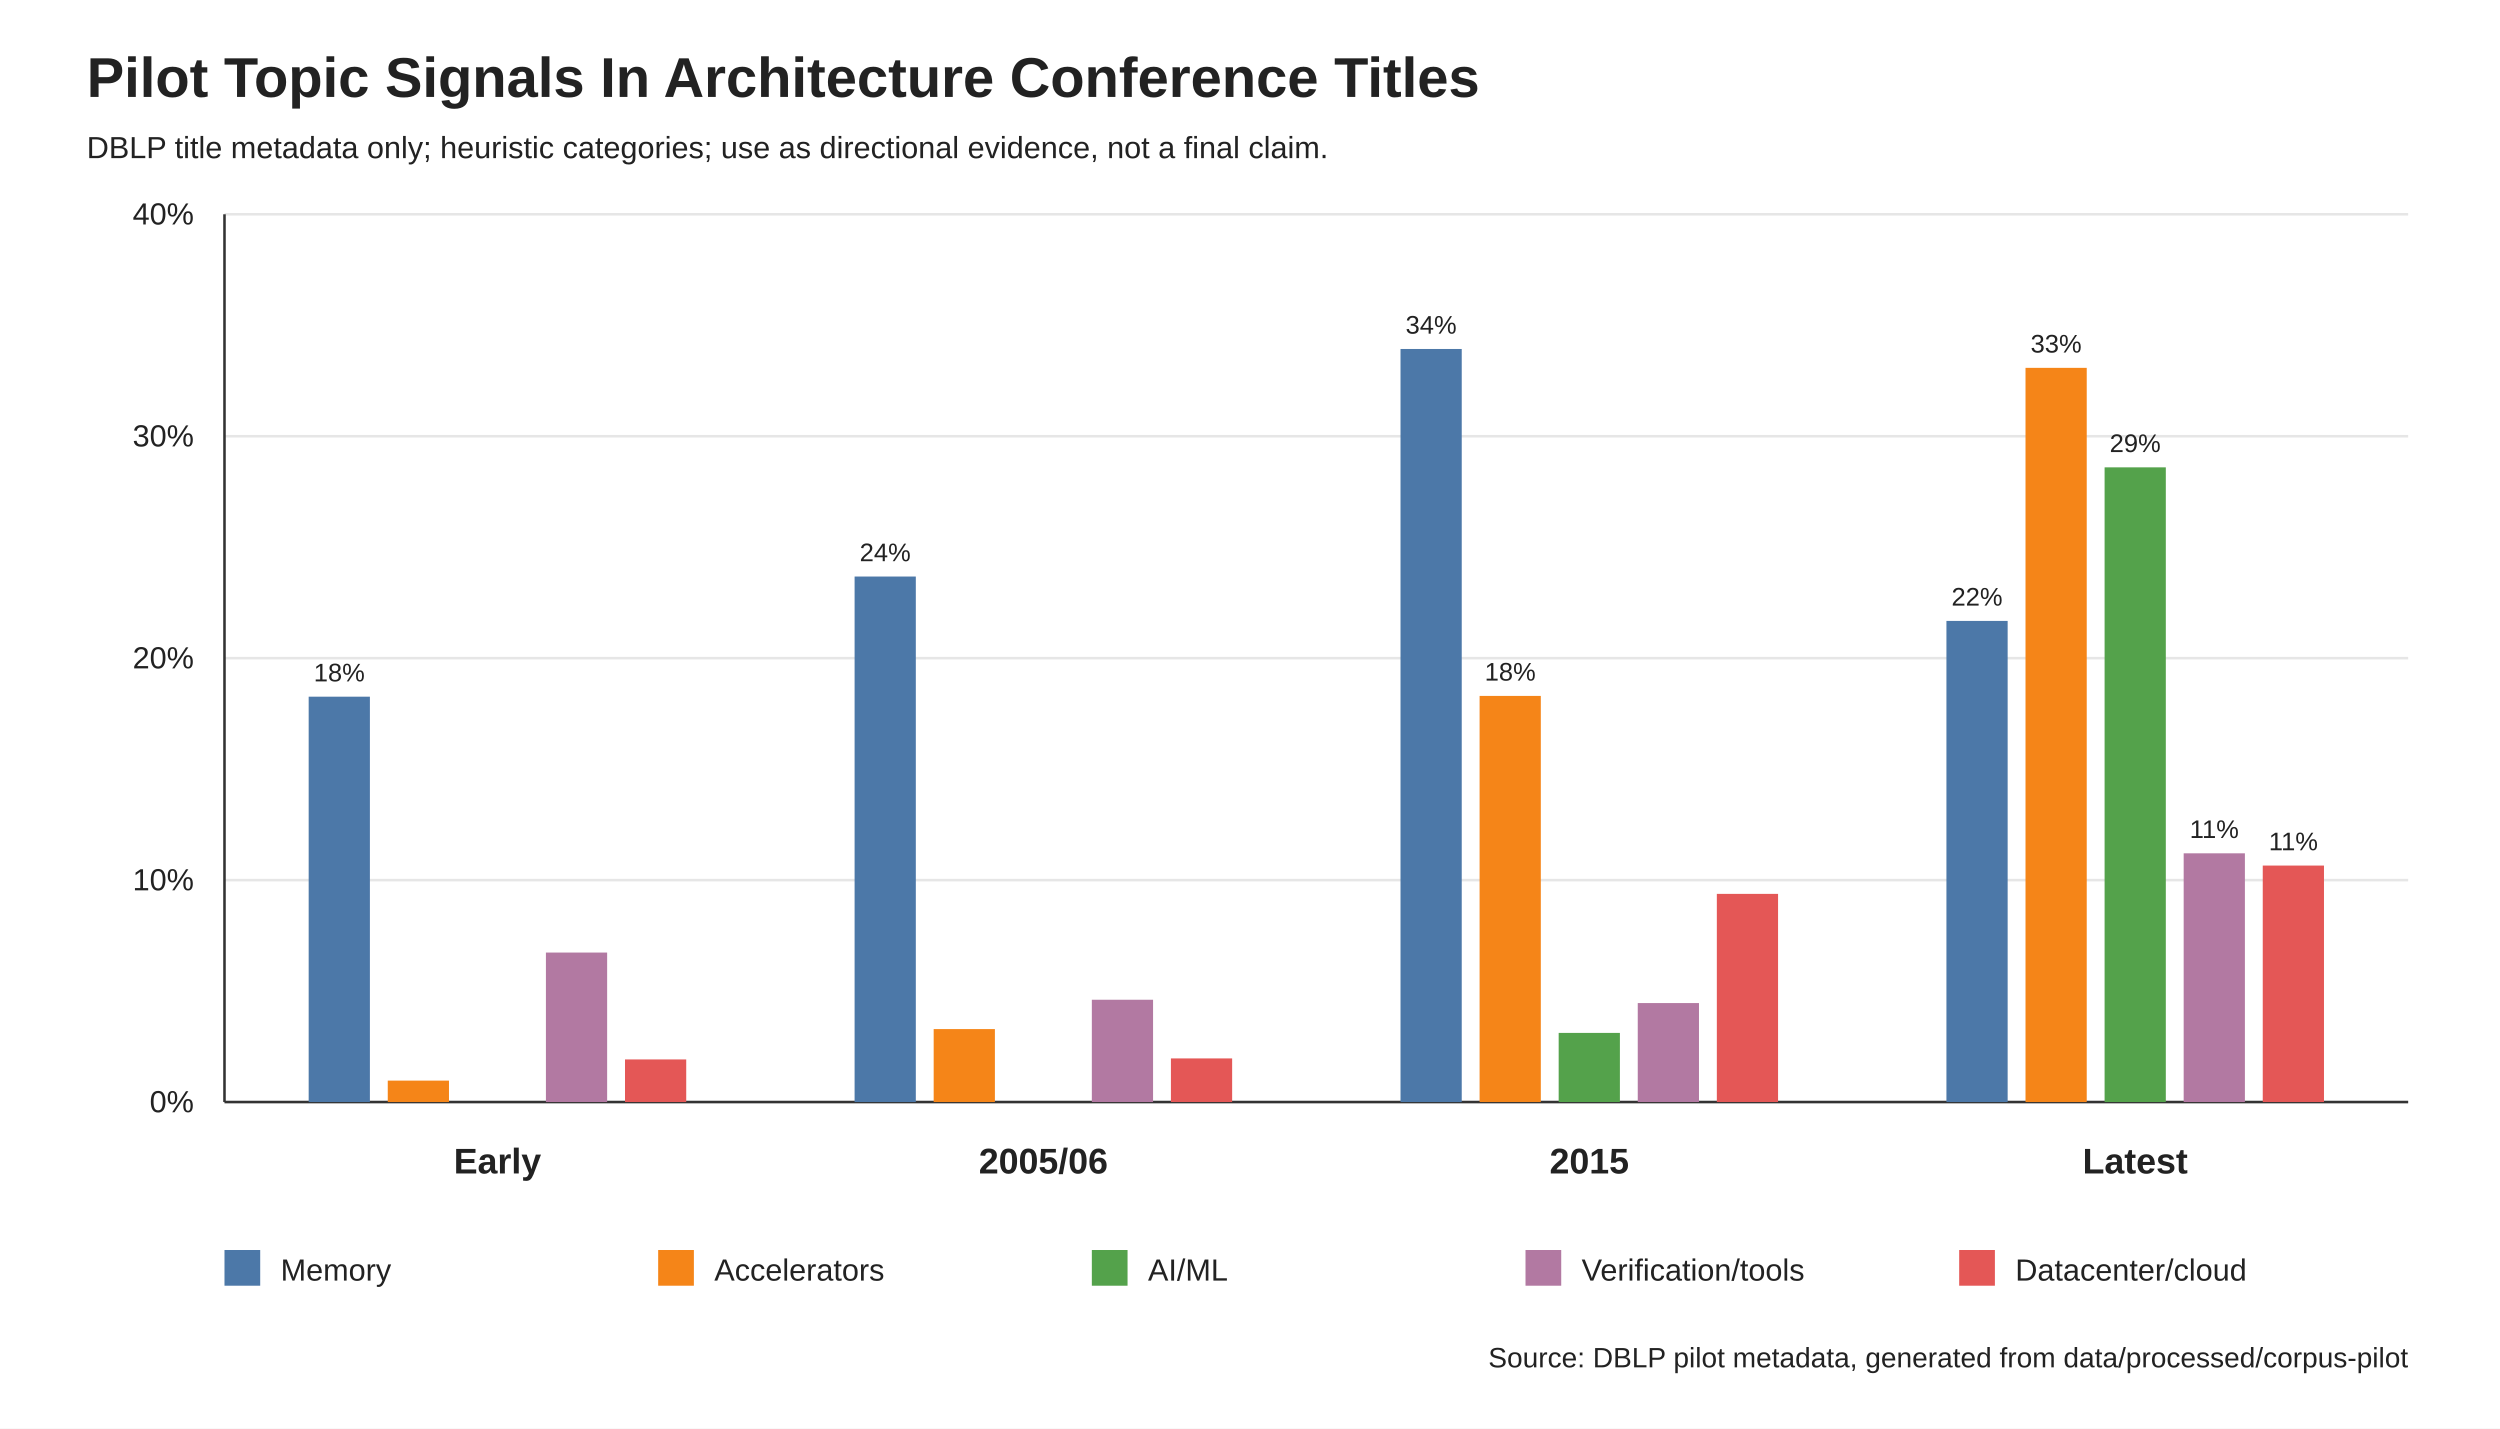
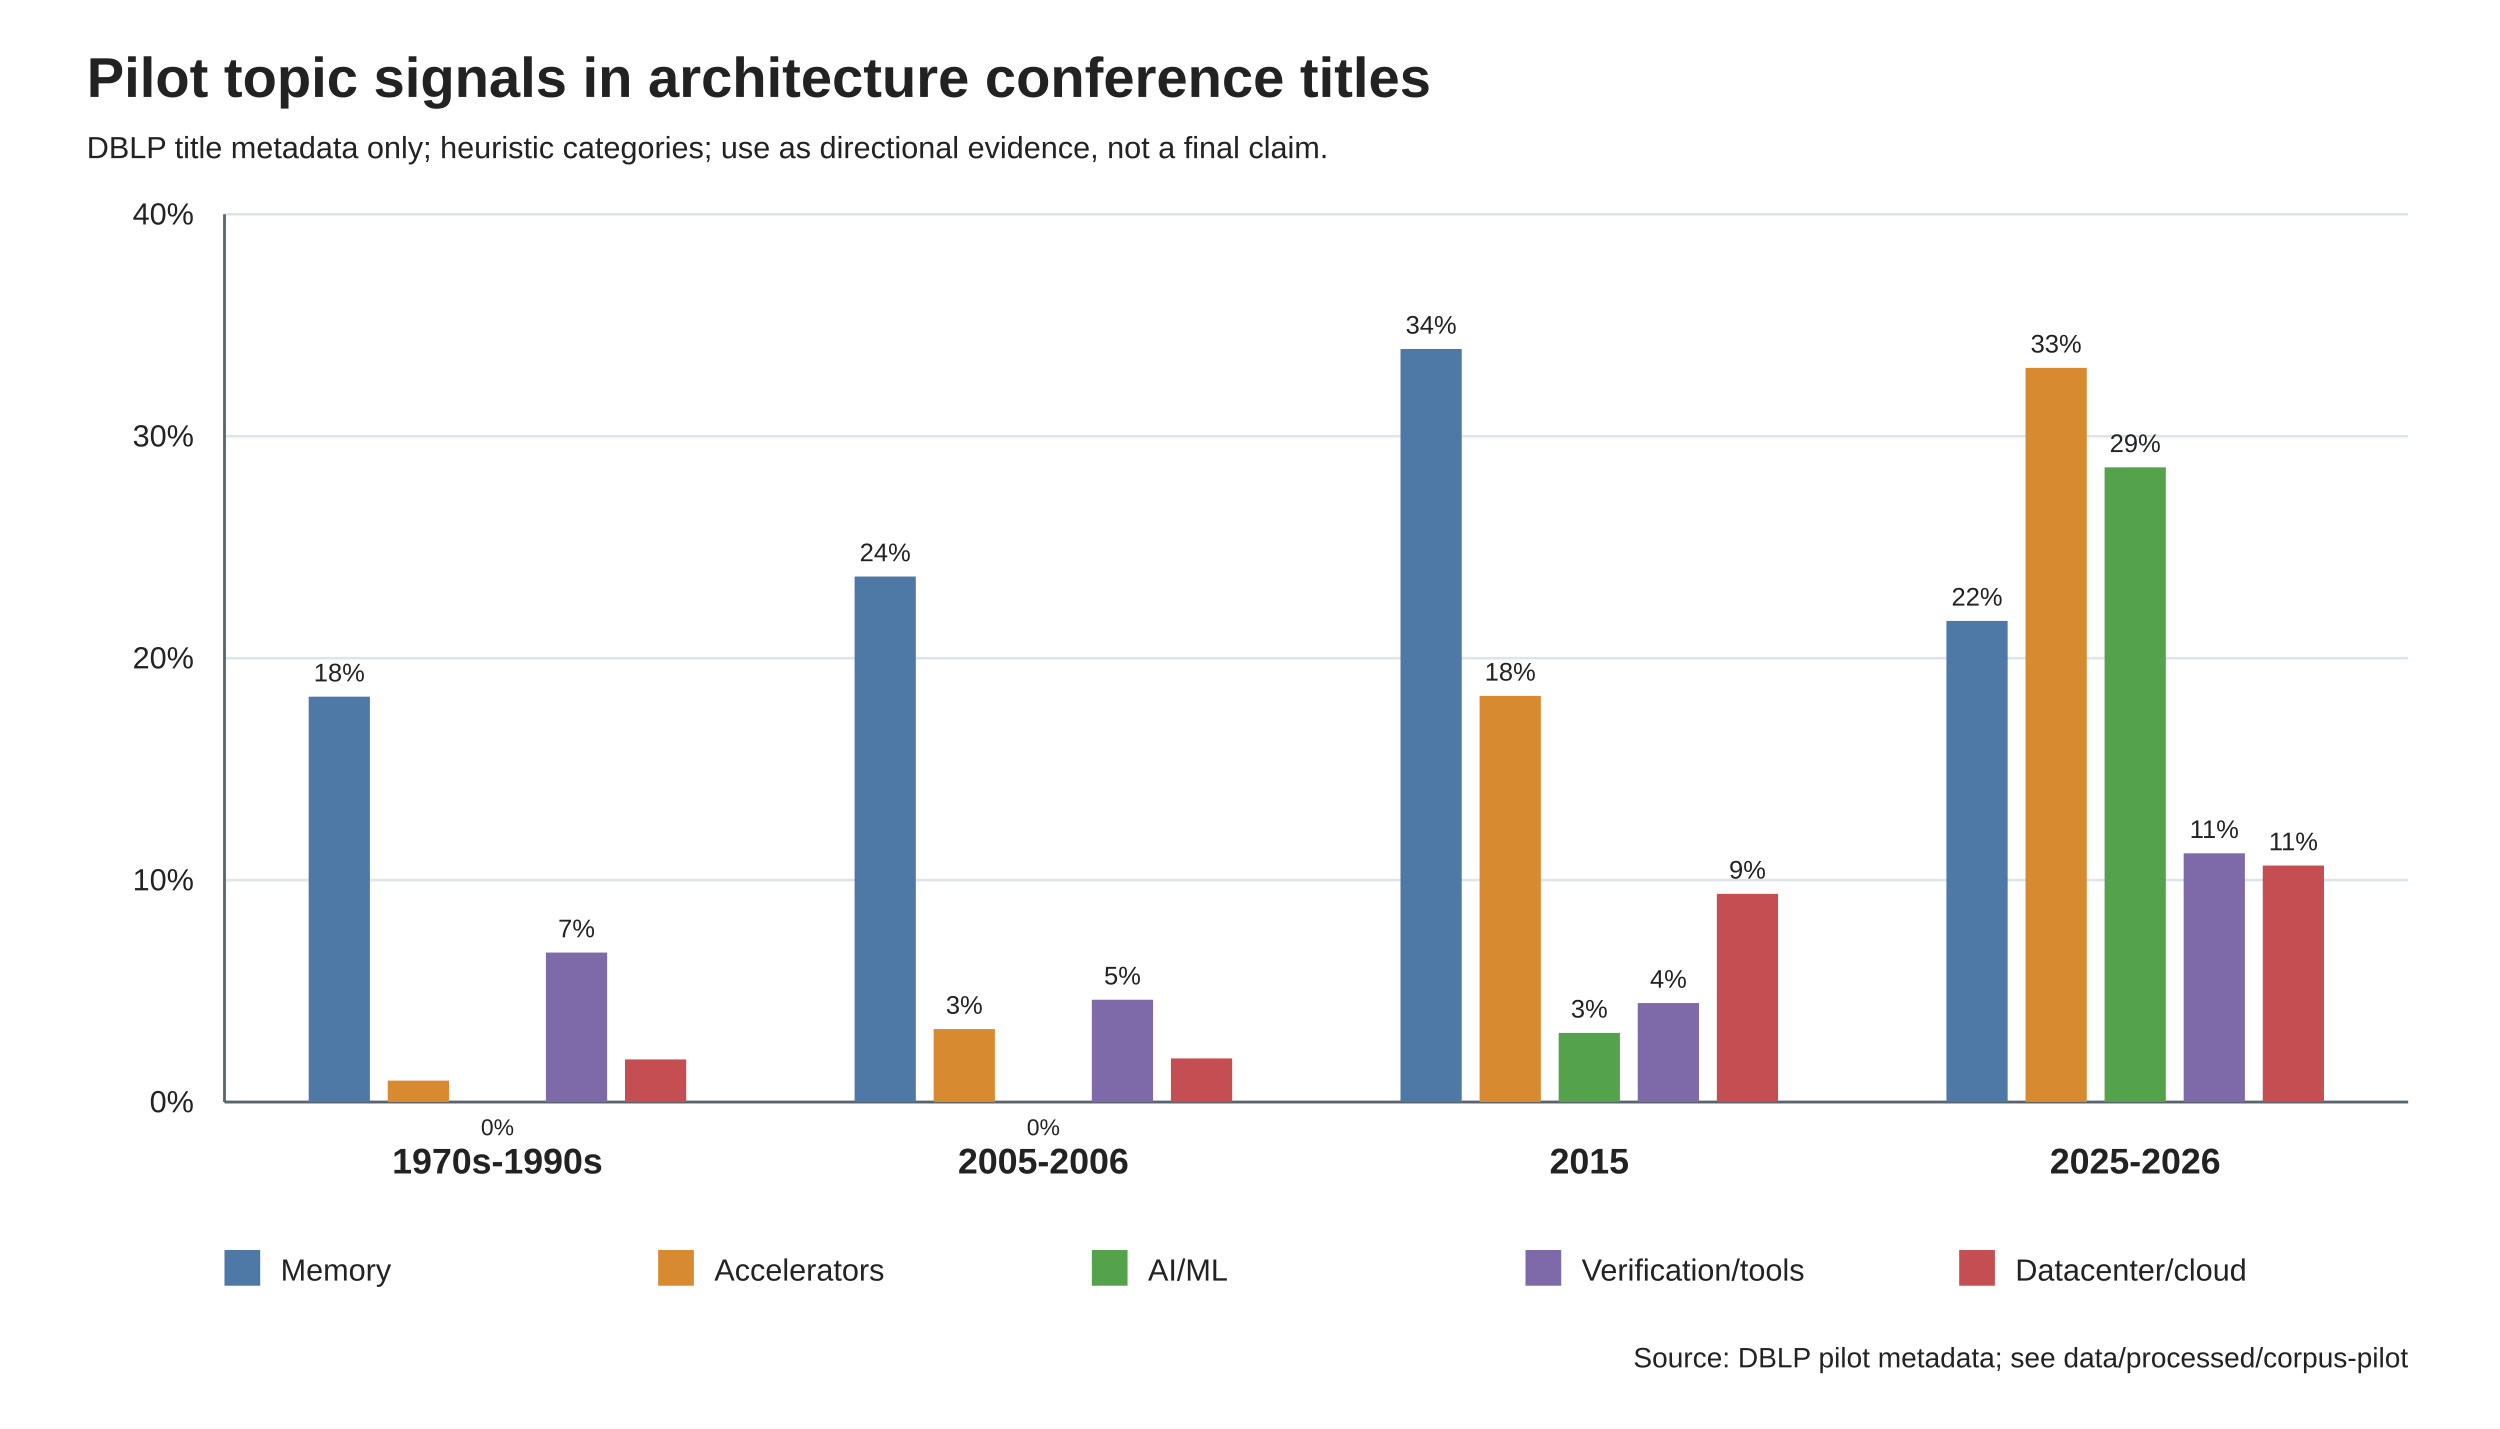
<svg xmlns="http://www.w3.org/2000/svg" viewBox="0 0 980 560" role="img">
-   <rect width="980" height="560" fill="#ffffff" />
-   <text x="34.0" y="38.0" font-family="Arial, Helvetica, sans-serif" font-size="22" font-weight="700" text-anchor="start" fill="#222">Pilot Topic Signals In Architecture Conference Titles</text>
+   <rect width="100%" height="100%" fill="#ffffff" />
+   <text x="34.0" y="38.0" font-family="Arial, Helvetica, sans-serif" font-size="22" font-weight="700" text-anchor="start" fill="#222">Pilot topic signals in architecture conference titles</text>
  <text x="34.0" y="62.0" font-family="Arial, Helvetica, sans-serif" font-size="12" font-weight="400" text-anchor="start" fill="#222">DBLP title metadata only; heuristic categories; use as directional evidence, not a final claim.</text>
-   <line x1="88" y1="432.0" x2="944" y2="432.0" stroke="#e6e6e6" />
+   <line x1="88" y1="432.0" x2="944" y2="432.0" stroke="#DDE5EA" />
  <text x="76.0" y="436.0" font-family="Arial, Helvetica, sans-serif" font-size="12" font-weight="400" text-anchor="end" fill="#222">0%</text>
-   <line x1="88" y1="345.0" x2="944" y2="345.0" stroke="#e6e6e6" />
+   <line x1="88" y1="345.0" x2="944" y2="345.0" stroke="#DDE5EA" />
  <text x="76.0" y="349.0" font-family="Arial, Helvetica, sans-serif" font-size="12" font-weight="400" text-anchor="end" fill="#222">10%</text>
-   <line x1="88" y1="258.0" x2="944" y2="258.0" stroke="#e6e6e6" />
+   <line x1="88" y1="258.0" x2="944" y2="258.0" stroke="#DDE5EA" />
  <text x="76.0" y="262.0" font-family="Arial, Helvetica, sans-serif" font-size="12" font-weight="400" text-anchor="end" fill="#222">20%</text>
-   <line x1="88" y1="171.0" x2="944" y2="171.0" stroke="#e6e6e6" />
+   <line x1="88" y1="171.0" x2="944" y2="171.0" stroke="#DDE5EA" />
  <text x="76.0" y="175.0" font-family="Arial, Helvetica, sans-serif" font-size="12" font-weight="400" text-anchor="end" fill="#222">30%</text>
-   <line x1="88" y1="84.0" x2="944" y2="84.0" stroke="#e6e6e6" />
+   <line x1="88" y1="84.0" x2="944" y2="84.0" stroke="#DDE5EA" />
  <text x="76.0" y="88.0" font-family="Arial, Helvetica, sans-serif" font-size="12" font-weight="400" text-anchor="end" fill="#222">40%</text>
-   <line x1="88" y1="84" x2="88" y2="432" stroke="#333" />
-   <line x1="88" y1="432" x2="944" y2="432" stroke="#333" />
-   <rect x="121.0" y="273.1" width="24" height="158.9" fill="#4C78A8" />
+   <line x1="88" y1="84" x2="88" y2="432" stroke="#5A646B" stroke-width="1.1" />
+   <line x1="88" y1="432" x2="944" y2="432" stroke="#5A646B" stroke-width="1.1" />
+   <rect x="121.0" y="273.1" width="24" height="158.9" fill="#4E79A7" />
  <text x="133.0" y="267.1" font-family="Arial, Helvetica, sans-serif" font-size="10" font-weight="400" text-anchor="middle" fill="#222">18%</text>
-   <rect x="152.0" y="423.6" width="24" height="8.4" fill="#F58518" />
+   <rect x="152.0" y="423.6" width="24" height="8.4" fill="#D88A30" />
  <rect x="183.0" y="432.0" width="24" height="0.0" fill="#54A24B" />
-   <rect x="214.0" y="373.4" width="24" height="58.6" fill="#B279A2" />
-   <rect x="245.0" y="415.3" width="24" height="16.7" fill="#E45756" />
-   <text x="195.0" y="460.0" font-family="Arial, Helvetica, sans-serif" font-size="14" font-weight="700" text-anchor="middle" fill="#222">Early</text>
-   <rect x="335.0" y="226.0" width="24" height="206.0" fill="#4C78A8" />
+   <text x="195.0" y="445.0" font-family="Arial, Helvetica, sans-serif" font-size="9" font-weight="400" text-anchor="middle" fill="#222">0%</text>
+   <rect x="214.0" y="373.4" width="24" height="58.6" fill="#7E6AA8" />
+   <text x="226.0" y="367.4" font-family="Arial, Helvetica, sans-serif" font-size="10" font-weight="400" text-anchor="middle" fill="#222">7%</text>
+   <rect x="245.0" y="415.3" width="24" height="16.7" fill="#C44E52" />
+   <text x="195.0" y="460.0" font-family="Arial, Helvetica, sans-serif" font-size="14" font-weight="700" text-anchor="middle" fill="#222">1970s-1990s</text>
+   <rect x="335.0" y="226.0" width="24" height="206.0" fill="#4E79A7" />
  <text x="347.0" y="220.0" font-family="Arial, Helvetica, sans-serif" font-size="10" font-weight="400" text-anchor="middle" fill="#222">24%</text>
-   <rect x="366.0" y="403.4" width="24" height="28.6" fill="#F58518" />
+   <rect x="366.0" y="403.4" width="24" height="28.6" fill="#D88A30" />
+   <text x="378.0" y="397.4" font-family="Arial, Helvetica, sans-serif" font-size="10" font-weight="400" text-anchor="middle" fill="#222">3%</text>
  <rect x="397.0" y="432.0" width="24" height="0.0" fill="#54A24B" />
-   <rect x="428.0" y="391.9" width="24" height="40.1" fill="#B279A2" />
-   <rect x="459.0" y="414.9" width="24" height="17.1" fill="#E45756" />
-   <text x="409.0" y="460.0" font-family="Arial, Helvetica, sans-serif" font-size="14" font-weight="700" text-anchor="middle" fill="#222">2005/06</text>
-   <rect x="549.0" y="136.8" width="24" height="295.2" fill="#4C78A8" />
+   <text x="409.0" y="445.0" font-family="Arial, Helvetica, sans-serif" font-size="9" font-weight="400" text-anchor="middle" fill="#222">0%</text>
+   <rect x="428.0" y="391.9" width="24" height="40.1" fill="#7E6AA8" />
+   <text x="440.0" y="385.9" font-family="Arial, Helvetica, sans-serif" font-size="10" font-weight="400" text-anchor="middle" fill="#222">5%</text>
+   <rect x="459.0" y="414.9" width="24" height="17.1" fill="#C44E52" />
+   <text x="409.0" y="460.0" font-family="Arial, Helvetica, sans-serif" font-size="14" font-weight="700" text-anchor="middle" fill="#222">2005-2006</text>
+   <rect x="549.0" y="136.8" width="24" height="295.2" fill="#4E79A7" />
  <text x="561.0" y="130.8" font-family="Arial, Helvetica, sans-serif" font-size="10" font-weight="400" text-anchor="middle" fill="#222">34%</text>
-   <rect x="580.0" y="272.8" width="24" height="159.2" fill="#F58518" />
+   <rect x="580.0" y="272.8" width="24" height="159.2" fill="#D88A30" />
  <text x="592.0" y="266.8" font-family="Arial, Helvetica, sans-serif" font-size="10" font-weight="400" text-anchor="middle" fill="#222">18%</text>
  <rect x="611.0" y="404.9" width="24" height="27.1" fill="#54A24B" />
-   <rect x="642.0" y="393.2" width="24" height="38.8" fill="#B279A2" />
-   <rect x="673.0" y="350.4" width="24" height="81.6" fill="#E45756" />
+   <text x="623.0" y="398.9" font-family="Arial, Helvetica, sans-serif" font-size="10" font-weight="400" text-anchor="middle" fill="#222">3%</text>
+   <rect x="642.0" y="393.2" width="24" height="38.8" fill="#7E6AA8" />
+   <text x="654.0" y="387.2" font-family="Arial, Helvetica, sans-serif" font-size="10" font-weight="400" text-anchor="middle" fill="#222">4%</text>
+   <rect x="673.0" y="350.4" width="24" height="81.6" fill="#C44E52" />
+   <text x="685.0" y="344.4" font-family="Arial, Helvetica, sans-serif" font-size="10" font-weight="400" text-anchor="middle" fill="#222">9%</text>
  <text x="623.0" y="460.0" font-family="Arial, Helvetica, sans-serif" font-size="14" font-weight="700" text-anchor="middle" fill="#222">2015</text>
-   <rect x="763.0" y="243.4" width="24" height="188.6" fill="#4C78A8" />
+   <rect x="763.0" y="243.4" width="24" height="188.6" fill="#4E79A7" />
  <text x="775.0" y="237.4" font-family="Arial, Helvetica, sans-serif" font-size="10" font-weight="400" text-anchor="middle" fill="#222">22%</text>
-   <rect x="794.0" y="144.2" width="24" height="287.8" fill="#F58518" />
+   <rect x="794.0" y="144.2" width="24" height="287.8" fill="#D88A30" />
  <text x="806.0" y="138.2" font-family="Arial, Helvetica, sans-serif" font-size="10" font-weight="400" text-anchor="middle" fill="#222">33%</text>
  <rect x="825.0" y="183.2" width="24" height="248.8" fill="#54A24B" />
  <text x="837.0" y="177.2" font-family="Arial, Helvetica, sans-serif" font-size="10" font-weight="400" text-anchor="middle" fill="#222">29%</text>
-   <rect x="856.0" y="334.5" width="24" height="97.5" fill="#B279A2" />
+   <rect x="856.0" y="334.5" width="24" height="97.5" fill="#7E6AA8" />
  <text x="868.0" y="328.5" font-family="Arial, Helvetica, sans-serif" font-size="10" font-weight="400" text-anchor="middle" fill="#222">11%</text>
-   <rect x="887.0" y="339.3" width="24" height="92.7" fill="#E45756" />
+   <rect x="887.0" y="339.3" width="24" height="92.7" fill="#C44E52" />
  <text x="899.0" y="333.3" font-family="Arial, Helvetica, sans-serif" font-size="10" font-weight="400" text-anchor="middle" fill="#222">11%</text>
-   <text x="837.0" y="460.0" font-family="Arial, Helvetica, sans-serif" font-size="14" font-weight="700" text-anchor="middle" fill="#222">Latest</text>
-   <rect x="88" y="490" width="14" height="14" fill="#4C78A8" />
+   <text x="837.0" y="460.0" font-family="Arial, Helvetica, sans-serif" font-size="14" font-weight="700" text-anchor="middle" fill="#222">2025-2026</text>
+   <rect x="88" y="490" width="14" height="14" fill="#4E79A7" />
  <text x="110.0" y="502.0" font-family="Arial, Helvetica, sans-serif" font-size="12" font-weight="400" text-anchor="start" fill="#222">Memory</text>
-   <rect x="258" y="490" width="14" height="14" fill="#F58518" />
+   <rect x="258" y="490" width="14" height="14" fill="#D88A30" />
  <text x="280.0" y="502.0" font-family="Arial, Helvetica, sans-serif" font-size="12" font-weight="400" text-anchor="start" fill="#222">Accelerators</text>
  <rect x="428" y="490" width="14" height="14" fill="#54A24B" />
  <text x="450.0" y="502.0" font-family="Arial, Helvetica, sans-serif" font-size="12" font-weight="400" text-anchor="start" fill="#222">AI/ML</text>
-   <rect x="598" y="490" width="14" height="14" fill="#B279A2" />
+   <rect x="598" y="490" width="14" height="14" fill="#7E6AA8" />
  <text x="620.0" y="502.0" font-family="Arial, Helvetica, sans-serif" font-size="12" font-weight="400" text-anchor="start" fill="#222">Verification/tools</text>
-   <rect x="768" y="490" width="14" height="14" fill="#E45756" />
+   <rect x="768" y="490" width="14" height="14" fill="#C44E52" />
  <text x="790.0" y="502.0" font-family="Arial, Helvetica, sans-serif" font-size="12" font-weight="400" text-anchor="start" fill="#222">Datacenter/cloud</text>
-   <text x="944.0" y="536.0" font-family="Arial, Helvetica, sans-serif" font-size="11" font-weight="400" text-anchor="end" fill="#222">Source: DBLP pilot metadata, generated from data/processed/corpus-pilot</text>
+   <text x="944.0" y="536.0" font-family="Arial, Helvetica, sans-serif" font-size="11" font-weight="400" text-anchor="end" fill="#222">Source: DBLP pilot metadata; see data/processed/corpus-pilot</text>
</svg>
